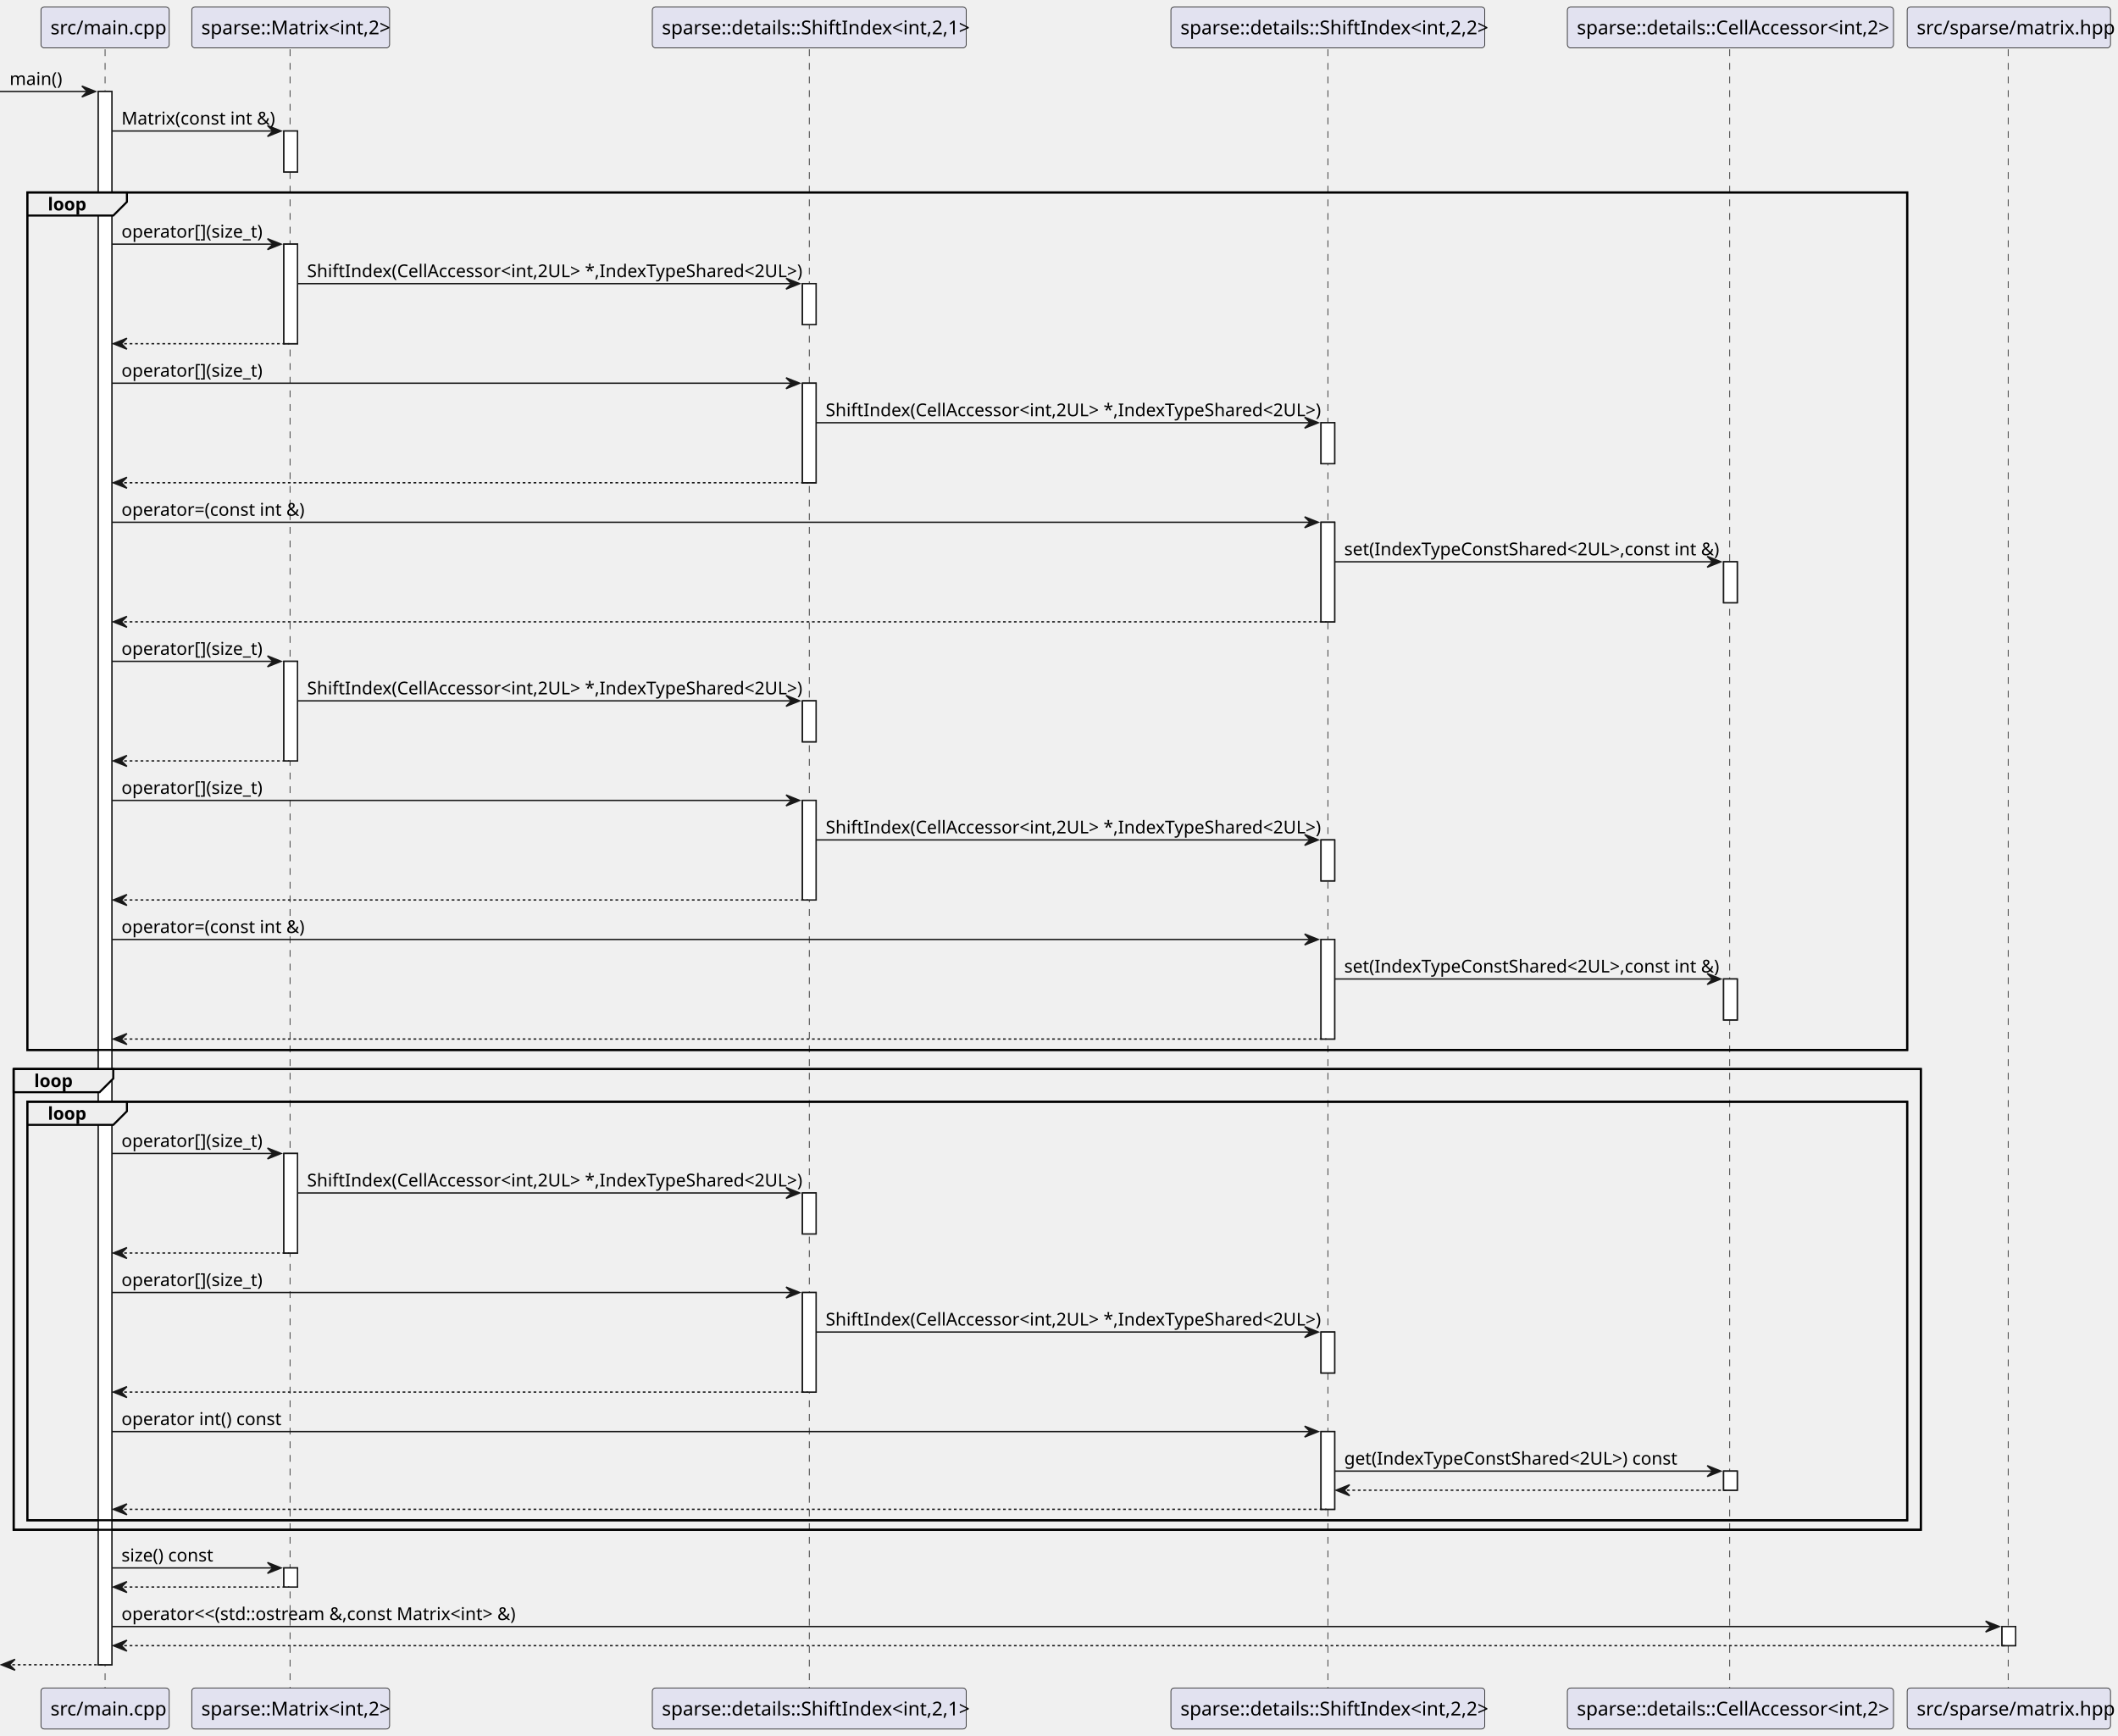
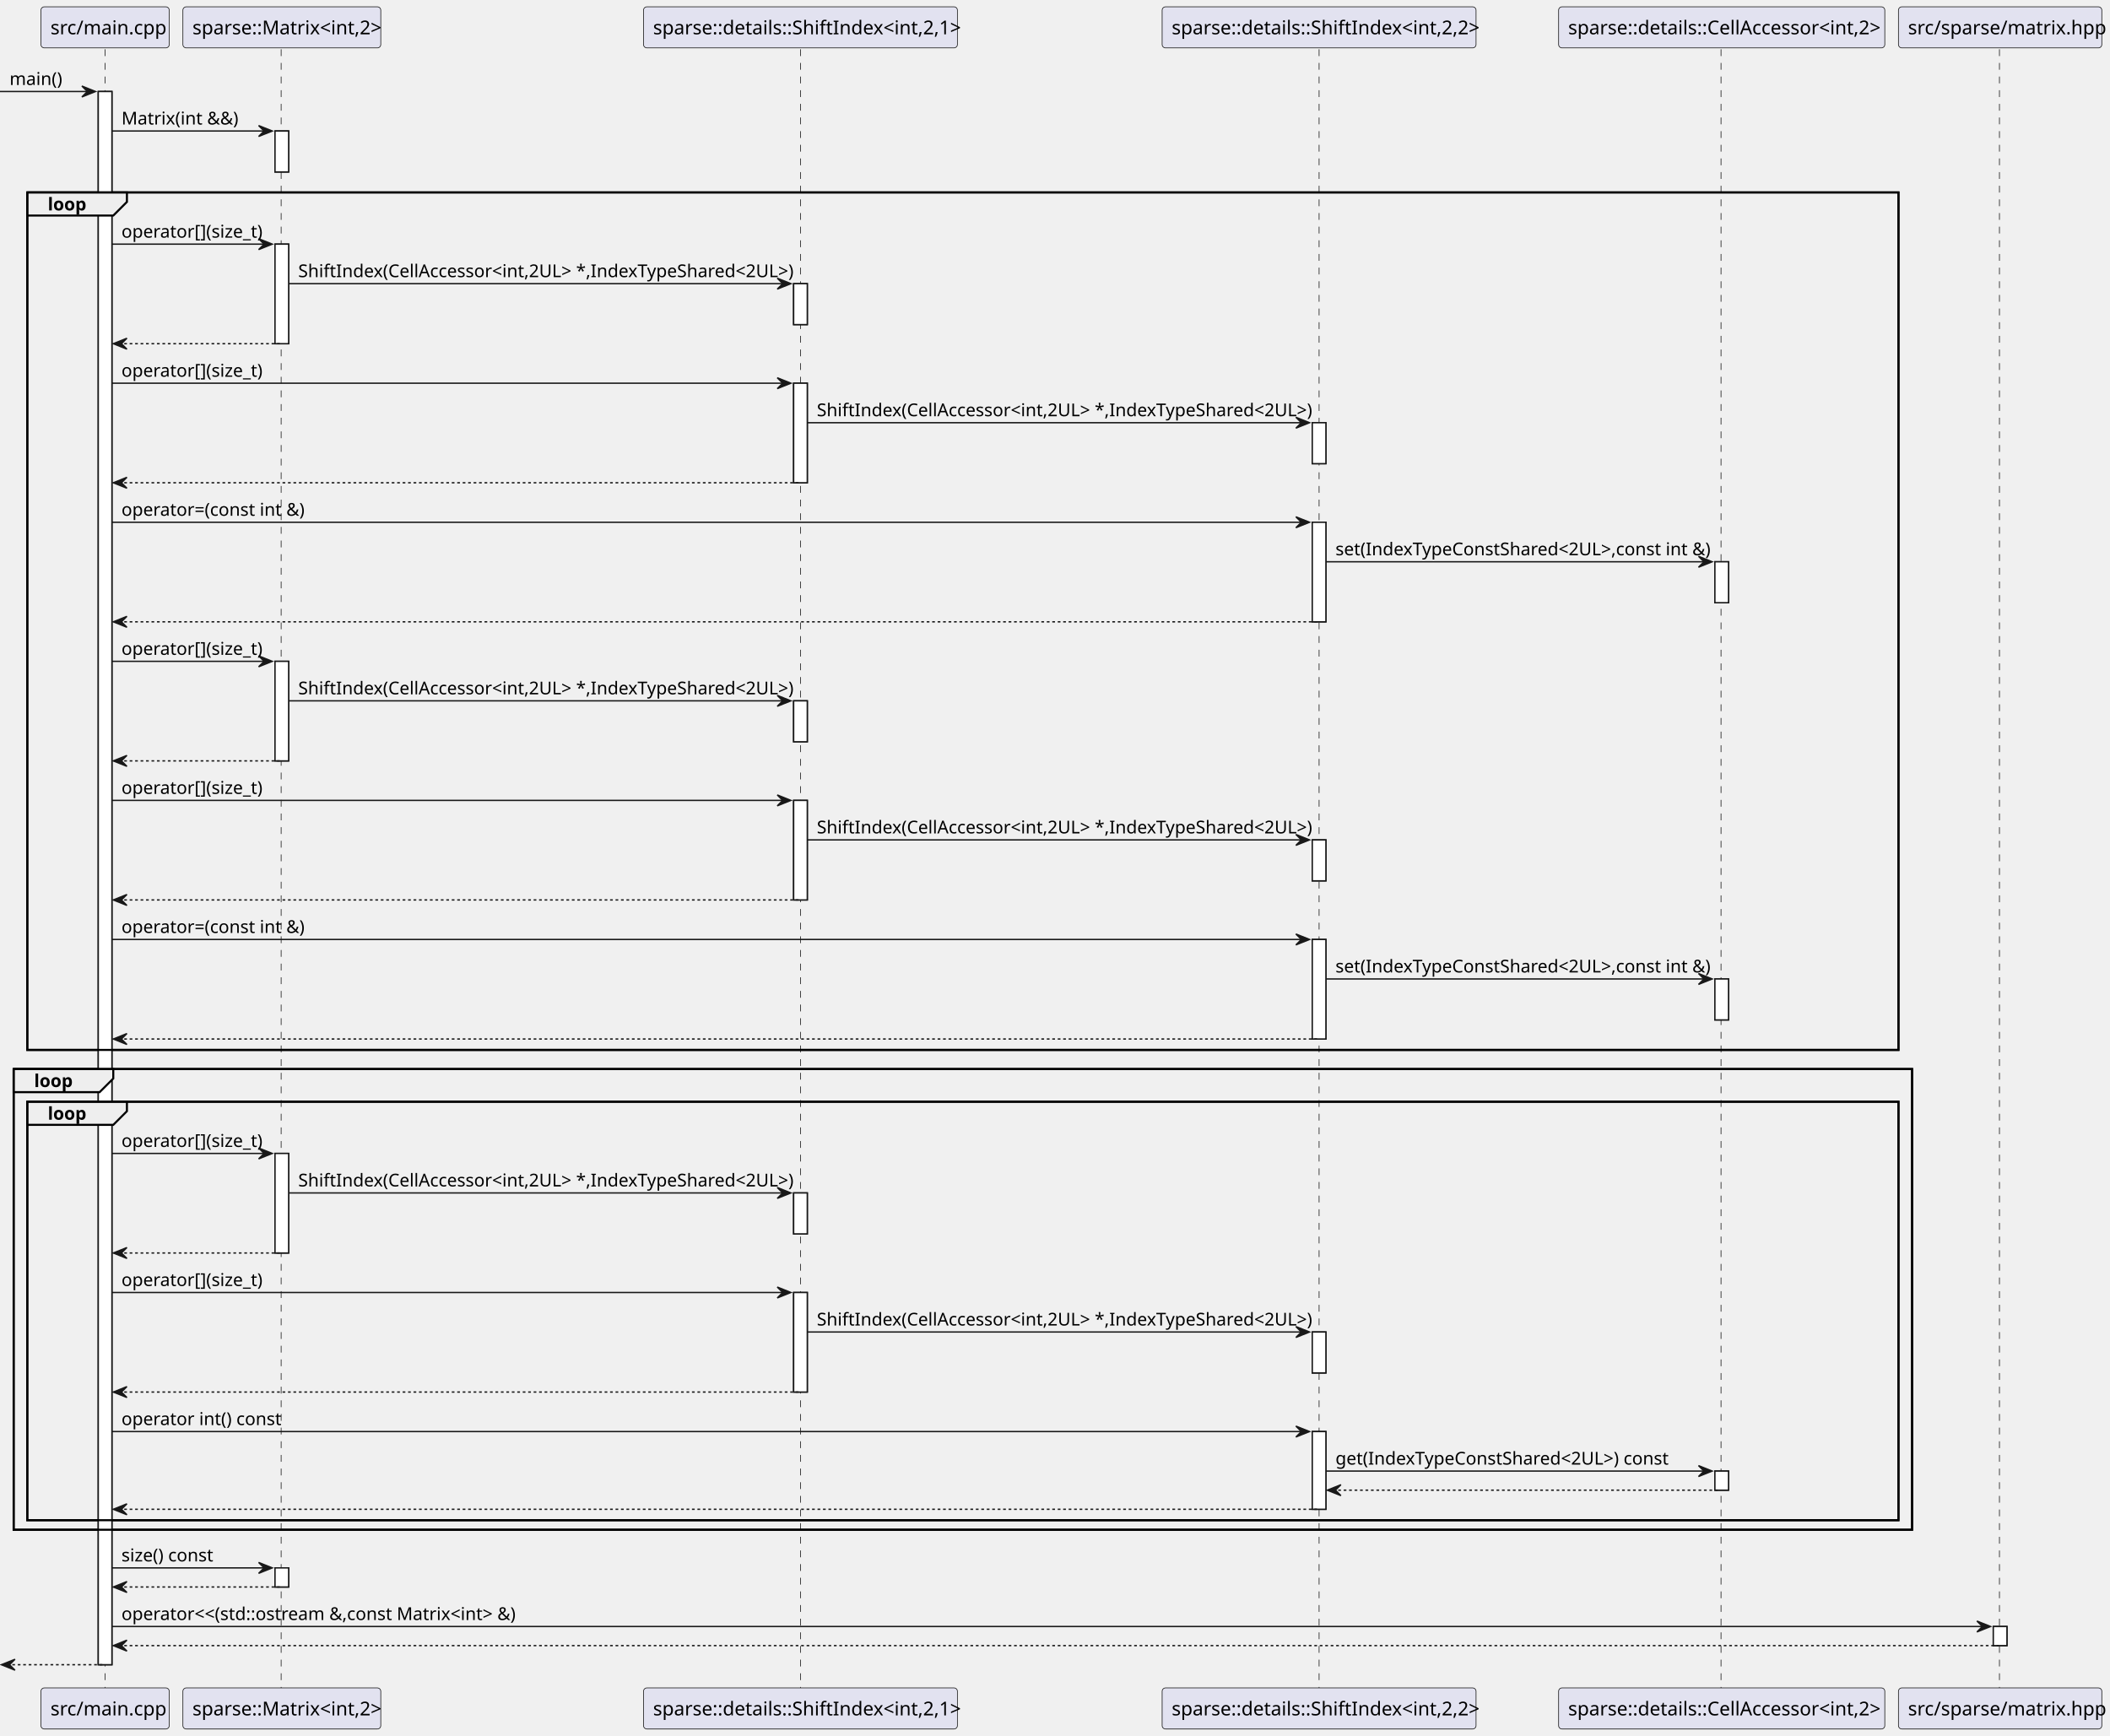
- <svg xmlns="http://www.w3.org/2000/svg" contentStyleType="text/css" height="1272px" preserveAspectRatio="none" style="width:1552px;height:1272px;background:#FFFFFF;" version="1.1" viewBox="0 0 1552 1272" width="1552px" zoomAndPan="magnify">
+ <svg xmlns="http://www.w3.org/2000/svg" contentStyleType="text/css" height="1272px" preserveAspectRatio="none" style="width:1546px;height:1272px;background:#FFFFFF;" version="1.1" viewBox="0 0 1546 1272" width="1546px" zoomAndPan="magnify">
  <defs />
  <g>
    <rect fill="#FFFFFF" height="1152.77" style="stroke:#181818;stroke-width:1.0;" width="10" x="72" y="67.047" />
-     <rect fill="#FFFFFF" height="30" style="stroke:#181818;stroke-width:1.0;" width="10" x="208" y="95.996" />
-     <rect fill="#FFFFFF" height="72.949" style="stroke:#181818;stroke-width:1.0;" width="10" x="208" y="178.894" />
-     <rect fill="#FFFFFF" height="72.949" style="stroke:#181818;stroke-width:1.0;" width="10" x="208" y="484.586" />
-     <rect fill="#FFFFFF" height="72.949" style="stroke:#181818;stroke-width:1.0;" width="10" x="208" y="845.176" />
-     <rect fill="#FFFFFF" height="14" style="stroke:#181818;stroke-width:1.0;" width="10" x="208" y="1148.868" />
-     <rect fill="#FFFFFF" height="30" style="stroke:#181818;stroke-width:1.0;" width="10" x="588" y="207.842" />
-     <rect fill="#FFFFFF" height="72.949" style="stroke:#181818;stroke-width:1.0;" width="10" x="588" y="280.791" />
-     <rect fill="#FFFFFF" height="30" style="stroke:#181818;stroke-width:1.0;" width="10" x="588" y="513.535" />
-     <rect fill="#FFFFFF" height="72.949" style="stroke:#181818;stroke-width:1.0;" width="10" x="588" y="586.483" />
-     <rect fill="#FFFFFF" height="30" style="stroke:#181818;stroke-width:1.0;" width="10" x="588" y="874.125" />
-     <rect fill="#FFFFFF" height="72.949" style="stroke:#181818;stroke-width:1.0;" width="10" x="588" y="947.073" />
-     <rect fill="#FFFFFF" height="30" style="stroke:#181818;stroke-width:1.0;" width="10" x="968" y="309.74" />
-     <rect fill="#FFFFFF" height="72.949" style="stroke:#181818;stroke-width:1.0;" width="10" x="968" y="382.688" />
-     <rect fill="#FFFFFF" height="30" style="stroke:#181818;stroke-width:1.0;" width="10" x="968" y="615.432" />
-     <rect fill="#FFFFFF" height="72.949" style="stroke:#181818;stroke-width:1.0;" width="10" x="968" y="688.381" />
-     <rect fill="#FFFFFF" height="30" style="stroke:#181818;stroke-width:1.0;" width="10" x="968" y="976.022" />
-     <rect fill="#FFFFFF" height="56.949" style="stroke:#181818;stroke-width:1.0;" width="10" x="968" y="1048.971" />
-     <rect fill="#FFFFFF" height="30" style="stroke:#181818;stroke-width:1.0;" width="10" x="1263" y="411.637" />
-     <rect fill="#FFFFFF" height="30" style="stroke:#181818;stroke-width:1.0;" width="10" x="1263" y="717.33" />
-     <rect fill="#FFFFFF" height="14" style="stroke:#181818;stroke-width:1.0;" width="10" x="1263" y="1077.919" />
-     <rect fill="#FFFFFF" height="14" style="stroke:#181818;stroke-width:1.0;" width="10" x="1467" y="1191.817" />
-     <rect fill="none" height="628.333" style="stroke:#000000;stroke-width:1.5;" width="1377.5" x="20" y="140.996" />
-     <rect fill="none" height="337.59" style="stroke:#000000;stroke-width:1.5;" width="1397.5" x="10" y="783.33" />
-     <rect fill="none" height="306.641" style="stroke:#000000;stroke-width:1.5;" width="1377.5" x="20" y="807.278" />
+     <rect fill="#FFFFFF" height="30" style="stroke:#181818;stroke-width:1.0;" width="10" x="201.5" y="95.996" />
+     <rect fill="#FFFFFF" height="72.949" style="stroke:#181818;stroke-width:1.0;" width="10" x="201.5" y="178.894" />
+     <rect fill="#FFFFFF" height="72.949" style="stroke:#181818;stroke-width:1.0;" width="10" x="201.5" y="484.586" />
+     <rect fill="#FFFFFF" height="72.949" style="stroke:#181818;stroke-width:1.0;" width="10" x="201.5" y="845.176" />
+     <rect fill="#FFFFFF" height="14" style="stroke:#181818;stroke-width:1.0;" width="10" x="201.5" y="1148.868" />
+     <rect fill="#FFFFFF" height="30" style="stroke:#181818;stroke-width:1.0;" width="10" x="581.5" y="207.842" />
+     <rect fill="#FFFFFF" height="72.949" style="stroke:#181818;stroke-width:1.0;" width="10" x="581.5" y="280.791" />
+     <rect fill="#FFFFFF" height="30" style="stroke:#181818;stroke-width:1.0;" width="10" x="581.5" y="513.535" />
+     <rect fill="#FFFFFF" height="72.949" style="stroke:#181818;stroke-width:1.0;" width="10" x="581.5" y="586.483" />
+     <rect fill="#FFFFFF" height="30" style="stroke:#181818;stroke-width:1.0;" width="10" x="581.5" y="874.125" />
+     <rect fill="#FFFFFF" height="72.949" style="stroke:#181818;stroke-width:1.0;" width="10" x="581.5" y="947.073" />
+     <rect fill="#FFFFFF" height="30" style="stroke:#181818;stroke-width:1.0;" width="10" x="961.5" y="309.74" />
+     <rect fill="#FFFFFF" height="72.949" style="stroke:#181818;stroke-width:1.0;" width="10" x="961.5" y="382.688" />
+     <rect fill="#FFFFFF" height="30" style="stroke:#181818;stroke-width:1.0;" width="10" x="961.5" y="615.432" />
+     <rect fill="#FFFFFF" height="72.949" style="stroke:#181818;stroke-width:1.0;" width="10" x="961.5" y="688.381" />
+     <rect fill="#FFFFFF" height="30" style="stroke:#181818;stroke-width:1.0;" width="10" x="961.5" y="976.022" />
+     <rect fill="#FFFFFF" height="56.949" style="stroke:#181818;stroke-width:1.0;" width="10" x="961.5" y="1048.971" />
+     <rect fill="#FFFFFF" height="30" style="stroke:#181818;stroke-width:1.0;" width="10" x="1256.5" y="411.637" />
+     <rect fill="#FFFFFF" height="30" style="stroke:#181818;stroke-width:1.0;" width="10" x="1256.5" y="717.33" />
+     <rect fill="#FFFFFF" height="14" style="stroke:#181818;stroke-width:1.0;" width="10" x="1256.5" y="1077.919" />
+     <rect fill="#FFFFFF" height="14" style="stroke:#181818;stroke-width:1.0;" width="10" x="1460.5" y="1191.817" />
+     <rect fill="none" height="628.333" style="stroke:#000000;stroke-width:1.5;" width="1371" x="20" y="140.996" />
+     <rect fill="none" height="337.59" style="stroke:#000000;stroke-width:1.5;" width="1391" x="10" y="783.33" />
+     <rect fill="none" height="306.641" style="stroke:#000000;stroke-width:1.5;" width="1371" x="20" y="807.278" />
    <line style="stroke:#181818;stroke-width:0.5;stroke-dasharray:5.0,5.0;" x1="77" x2="77" y1="36.099" y2="1237.817" />
-     <line style="stroke:#181818;stroke-width:0.5;stroke-dasharray:5.0,5.0;" x1="212.5" x2="212.5" y1="36.099" y2="1237.817" />
-     <line style="stroke:#181818;stroke-width:0.5;stroke-dasharray:5.0,5.0;" x1="593" x2="593" y1="36.099" y2="1237.817" />
-     <line style="stroke:#181818;stroke-width:0.5;stroke-dasharray:5.0,5.0;" x1="973" x2="973" y1="36.099" y2="1237.817" />
-     <line style="stroke:#181818;stroke-width:0.5;stroke-dasharray:5.0,5.0;" x1="1267.5" x2="1267.5" y1="36.099" y2="1237.817" />
-     <line style="stroke:#181818;stroke-width:0.5;stroke-dasharray:5.0,5.0;" x1="1471.5" x2="1471.5" y1="36.099" y2="1237.817" />
+     <line style="stroke:#181818;stroke-width:0.5;stroke-dasharray:5.0,5.0;" x1="206" x2="206" y1="36.099" y2="1237.817" />
+     <line style="stroke:#181818;stroke-width:0.5;stroke-dasharray:5.0,5.0;" x1="586.5" x2="586.5" y1="36.099" y2="1237.817" />
+     <line style="stroke:#181818;stroke-width:0.5;stroke-dasharray:5.0,5.0;" x1="966.5" x2="966.5" y1="36.099" y2="1237.817" />
+     <line style="stroke:#181818;stroke-width:0.5;stroke-dasharray:5.0,5.0;" x1="1261" x2="1261" y1="36.099" y2="1237.817" />
+     <line style="stroke:#181818;stroke-width:0.5;stroke-dasharray:5.0,5.0;" x1="1465" x2="1465" y1="36.099" y2="1237.817" />
    <rect fill="#E2E2F0" height="30.099" rx="2.5" ry="2.5" style="stroke:#181818;stroke-width:0.5;" width="94" x="30" y="5" />
    <text fill="#000000" font-family="sans-serif" font-size="14" lengthAdjust="spacing" textLength="80" x="37" y="25.132">src/main.cpp</text>
    <rect fill="#E2E2F0" height="30.099" rx="2.5" ry="2.5" style="stroke:#181818;stroke-width:0.5;" width="94" x="30" y="1236.817" />
    <text fill="#000000" font-family="sans-serif" font-size="14" lengthAdjust="spacing" textLength="80" x="37" y="1256.949">src/main.cpp</text>
-     <rect fill="#E2E2F0" height="30.099" rx="2.5" ry="2.5" style="stroke:#181818;stroke-width:0.5;" width="145" x="140.5" y="5" />
-     <text fill="#000000" font-family="sans-serif" font-size="14" lengthAdjust="spacing" textLength="131" x="147.5" y="25.132">sparse::Matrix&lt;int,2&gt;</text>
-     <rect fill="#E2E2F0" height="30.099" rx="2.5" ry="2.5" style="stroke:#181818;stroke-width:0.5;" width="145" x="140.5" y="1236.817" />
-     <text fill="#000000" font-family="sans-serif" font-size="14" lengthAdjust="spacing" textLength="131" x="147.5" y="1256.949">sparse::Matrix&lt;int,2&gt;</text>
-     <rect fill="#E2E2F0" height="30.099" rx="2.5" ry="2.5" style="stroke:#181818;stroke-width:0.5;" width="230" x="478" y="5" />
-     <text fill="#000000" font-family="sans-serif" font-size="14" lengthAdjust="spacing" textLength="216" x="485" y="25.132">sparse::details::ShiftIndex&lt;int,2,1&gt;</text>
-     <rect fill="#E2E2F0" height="30.099" rx="2.5" ry="2.5" style="stroke:#181818;stroke-width:0.5;" width="230" x="478" y="1236.817" />
-     <text fill="#000000" font-family="sans-serif" font-size="14" lengthAdjust="spacing" textLength="216" x="485" y="1256.949">sparse::details::ShiftIndex&lt;int,2,1&gt;</text>
-     <rect fill="#E2E2F0" height="30.099" rx="2.5" ry="2.5" style="stroke:#181818;stroke-width:0.5;" width="230" x="858" y="5" />
-     <text fill="#000000" font-family="sans-serif" font-size="14" lengthAdjust="spacing" textLength="216" x="865" y="25.132">sparse::details::ShiftIndex&lt;int,2,2&gt;</text>
-     <rect fill="#E2E2F0" height="30.099" rx="2.5" ry="2.5" style="stroke:#181818;stroke-width:0.5;" width="230" x="858" y="1236.817" />
-     <text fill="#000000" font-family="sans-serif" font-size="14" lengthAdjust="spacing" textLength="216" x="865" y="1256.949">sparse::details::ShiftIndex&lt;int,2,2&gt;</text>
-     <rect fill="#E2E2F0" height="30.099" rx="2.5" ry="2.5" style="stroke:#181818;stroke-width:0.5;" width="239" x="1148.5" y="5" />
-     <text fill="#000000" font-family="sans-serif" font-size="14" lengthAdjust="spacing" textLength="225" x="1155.5" y="25.132">sparse::details::CellAccessor&lt;int,2&gt;</text>
-     <rect fill="#E2E2F0" height="30.099" rx="2.5" ry="2.5" style="stroke:#181818;stroke-width:0.5;" width="239" x="1148.5" y="1236.817" />
-     <text fill="#000000" font-family="sans-serif" font-size="14" lengthAdjust="spacing" textLength="225" x="1155.5" y="1256.949">sparse::details::CellAccessor&lt;int,2&gt;</text>
-     <rect fill="#E2E2F0" height="30.099" rx="2.5" ry="2.5" style="stroke:#181818;stroke-width:0.5;" width="149" x="1397.5" y="5" />
-     <text fill="#000000" font-family="sans-serif" font-size="14" lengthAdjust="spacing" textLength="135" x="1404.5" y="25.132">src/sparse/matrix.hpp</text>
-     <rect fill="#E2E2F0" height="30.099" rx="2.5" ry="2.5" style="stroke:#181818;stroke-width:0.5;" width="149" x="1397.5" y="1236.817" />
-     <text fill="#000000" font-family="sans-serif" font-size="14" lengthAdjust="spacing" textLength="135" x="1404.5" y="1256.949">src/sparse/matrix.hpp</text>
+     <rect fill="#E2E2F0" height="30.099" rx="2.5" ry="2.5" style="stroke:#181818;stroke-width:0.5;" width="145" x="134" y="5" />
+     <text fill="#000000" font-family="sans-serif" font-size="14" lengthAdjust="spacing" textLength="131" x="141" y="25.132">sparse::Matrix&lt;int,2&gt;</text>
+     <rect fill="#E2E2F0" height="30.099" rx="2.5" ry="2.5" style="stroke:#181818;stroke-width:0.5;" width="145" x="134" y="1236.817" />
+     <text fill="#000000" font-family="sans-serif" font-size="14" lengthAdjust="spacing" textLength="131" x="141" y="1256.949">sparse::Matrix&lt;int,2&gt;</text>
+     <rect fill="#E2E2F0" height="30.099" rx="2.5" ry="2.5" style="stroke:#181818;stroke-width:0.5;" width="230" x="471.5" y="5" />
+     <text fill="#000000" font-family="sans-serif" font-size="14" lengthAdjust="spacing" textLength="216" x="478.5" y="25.132">sparse::details::ShiftIndex&lt;int,2,1&gt;</text>
+     <rect fill="#E2E2F0" height="30.099" rx="2.5" ry="2.5" style="stroke:#181818;stroke-width:0.5;" width="230" x="471.5" y="1236.817" />
+     <text fill="#000000" font-family="sans-serif" font-size="14" lengthAdjust="spacing" textLength="216" x="478.5" y="1256.949">sparse::details::ShiftIndex&lt;int,2,1&gt;</text>
+     <rect fill="#E2E2F0" height="30.099" rx="2.5" ry="2.5" style="stroke:#181818;stroke-width:0.5;" width="230" x="851.5" y="5" />
+     <text fill="#000000" font-family="sans-serif" font-size="14" lengthAdjust="spacing" textLength="216" x="858.5" y="25.132">sparse::details::ShiftIndex&lt;int,2,2&gt;</text>
+     <rect fill="#E2E2F0" height="30.099" rx="2.5" ry="2.5" style="stroke:#181818;stroke-width:0.5;" width="230" x="851.5" y="1236.817" />
+     <text fill="#000000" font-family="sans-serif" font-size="14" lengthAdjust="spacing" textLength="216" x="858.5" y="1256.949">sparse::details::ShiftIndex&lt;int,2,2&gt;</text>
+     <rect fill="#E2E2F0" height="30.099" rx="2.5" ry="2.5" style="stroke:#181818;stroke-width:0.5;" width="239" x="1142" y="5" />
+     <text fill="#000000" font-family="sans-serif" font-size="14" lengthAdjust="spacing" textLength="225" x="1149" y="25.132">sparse::details::CellAccessor&lt;int,2&gt;</text>
+     <rect fill="#E2E2F0" height="30.099" rx="2.5" ry="2.5" style="stroke:#181818;stroke-width:0.5;" width="239" x="1142" y="1236.817" />
+     <text fill="#000000" font-family="sans-serif" font-size="14" lengthAdjust="spacing" textLength="225" x="1149" y="1256.949">sparse::details::CellAccessor&lt;int,2&gt;</text>
+     <rect fill="#E2E2F0" height="30.099" rx="2.5" ry="2.5" style="stroke:#181818;stroke-width:0.5;" width="149" x="1391" y="5" />
+     <text fill="#000000" font-family="sans-serif" font-size="14" lengthAdjust="spacing" textLength="135" x="1398" y="25.132">src/sparse/matrix.hpp</text>
+     <rect fill="#E2E2F0" height="30.099" rx="2.5" ry="2.5" style="stroke:#181818;stroke-width:0.5;" width="149" x="1391" y="1236.817" />
+     <text fill="#000000" font-family="sans-serif" font-size="14" lengthAdjust="spacing" textLength="135" x="1398" y="1256.949">src/sparse/matrix.hpp</text>
    <rect fill="#FFFFFF" height="1152.77" style="stroke:#181818;stroke-width:1.0;" width="10" x="72" y="67.047" />
-     <rect fill="#FFFFFF" height="30" style="stroke:#181818;stroke-width:1.0;" width="10" x="208" y="95.996" />
-     <rect fill="#FFFFFF" height="72.949" style="stroke:#181818;stroke-width:1.0;" width="10" x="208" y="178.894" />
-     <rect fill="#FFFFFF" height="72.949" style="stroke:#181818;stroke-width:1.0;" width="10" x="208" y="484.586" />
-     <rect fill="#FFFFFF" height="72.949" style="stroke:#181818;stroke-width:1.0;" width="10" x="208" y="845.176" />
-     <rect fill="#FFFFFF" height="14" style="stroke:#181818;stroke-width:1.0;" width="10" x="208" y="1148.868" />
-     <rect fill="#FFFFFF" height="30" style="stroke:#181818;stroke-width:1.0;" width="10" x="588" y="207.842" />
-     <rect fill="#FFFFFF" height="72.949" style="stroke:#181818;stroke-width:1.0;" width="10" x="588" y="280.791" />
-     <rect fill="#FFFFFF" height="30" style="stroke:#181818;stroke-width:1.0;" width="10" x="588" y="513.535" />
-     <rect fill="#FFFFFF" height="72.949" style="stroke:#181818;stroke-width:1.0;" width="10" x="588" y="586.483" />
-     <rect fill="#FFFFFF" height="30" style="stroke:#181818;stroke-width:1.0;" width="10" x="588" y="874.125" />
-     <rect fill="#FFFFFF" height="72.949" style="stroke:#181818;stroke-width:1.0;" width="10" x="588" y="947.073" />
-     <rect fill="#FFFFFF" height="30" style="stroke:#181818;stroke-width:1.0;" width="10" x="968" y="309.74" />
-     <rect fill="#FFFFFF" height="72.949" style="stroke:#181818;stroke-width:1.0;" width="10" x="968" y="382.688" />
-     <rect fill="#FFFFFF" height="30" style="stroke:#181818;stroke-width:1.0;" width="10" x="968" y="615.432" />
-     <rect fill="#FFFFFF" height="72.949" style="stroke:#181818;stroke-width:1.0;" width="10" x="968" y="688.381" />
-     <rect fill="#FFFFFF" height="30" style="stroke:#181818;stroke-width:1.0;" width="10" x="968" y="976.022" />
-     <rect fill="#FFFFFF" height="56.949" style="stroke:#181818;stroke-width:1.0;" width="10" x="968" y="1048.971" />
-     <rect fill="#FFFFFF" height="30" style="stroke:#181818;stroke-width:1.0;" width="10" x="1263" y="411.637" />
-     <rect fill="#FFFFFF" height="30" style="stroke:#181818;stroke-width:1.0;" width="10" x="1263" y="717.33" />
-     <rect fill="#FFFFFF" height="14" style="stroke:#181818;stroke-width:1.0;" width="10" x="1263" y="1077.919" />
-     <rect fill="#FFFFFF" height="14" style="stroke:#181818;stroke-width:1.0;" width="10" x="1467" y="1191.817" />
+     <rect fill="#FFFFFF" height="30" style="stroke:#181818;stroke-width:1.0;" width="10" x="201.5" y="95.996" />
+     <rect fill="#FFFFFF" height="72.949" style="stroke:#181818;stroke-width:1.0;" width="10" x="201.5" y="178.894" />
+     <rect fill="#FFFFFF" height="72.949" style="stroke:#181818;stroke-width:1.0;" width="10" x="201.5" y="484.586" />
+     <rect fill="#FFFFFF" height="72.949" style="stroke:#181818;stroke-width:1.0;" width="10" x="201.5" y="845.176" />
+     <rect fill="#FFFFFF" height="14" style="stroke:#181818;stroke-width:1.0;" width="10" x="201.5" y="1148.868" />
+     <rect fill="#FFFFFF" height="30" style="stroke:#181818;stroke-width:1.0;" width="10" x="581.5" y="207.842" />
+     <rect fill="#FFFFFF" height="72.949" style="stroke:#181818;stroke-width:1.0;" width="10" x="581.5" y="280.791" />
+     <rect fill="#FFFFFF" height="30" style="stroke:#181818;stroke-width:1.0;" width="10" x="581.5" y="513.535" />
+     <rect fill="#FFFFFF" height="72.949" style="stroke:#181818;stroke-width:1.0;" width="10" x="581.5" y="586.483" />
+     <rect fill="#FFFFFF" height="30" style="stroke:#181818;stroke-width:1.0;" width="10" x="581.5" y="874.125" />
+     <rect fill="#FFFFFF" height="72.949" style="stroke:#181818;stroke-width:1.0;" width="10" x="581.5" y="947.073" />
+     <rect fill="#FFFFFF" height="30" style="stroke:#181818;stroke-width:1.0;" width="10" x="961.5" y="309.74" />
+     <rect fill="#FFFFFF" height="72.949" style="stroke:#181818;stroke-width:1.0;" width="10" x="961.5" y="382.688" />
+     <rect fill="#FFFFFF" height="30" style="stroke:#181818;stroke-width:1.0;" width="10" x="961.5" y="615.432" />
+     <rect fill="#FFFFFF" height="72.949" style="stroke:#181818;stroke-width:1.0;" width="10" x="961.5" y="688.381" />
+     <rect fill="#FFFFFF" height="30" style="stroke:#181818;stroke-width:1.0;" width="10" x="961.5" y="976.022" />
+     <rect fill="#FFFFFF" height="56.949" style="stroke:#181818;stroke-width:1.0;" width="10" x="961.5" y="1048.971" />
+     <rect fill="#FFFFFF" height="30" style="stroke:#181818;stroke-width:1.0;" width="10" x="1256.5" y="411.637" />
+     <rect fill="#FFFFFF" height="30" style="stroke:#181818;stroke-width:1.0;" width="10" x="1256.5" y="717.33" />
+     <rect fill="#FFFFFF" height="14" style="stroke:#181818;stroke-width:1.0;" width="10" x="1256.5" y="1077.919" />
+     <rect fill="#FFFFFF" height="14" style="stroke:#181818;stroke-width:1.0;" width="10" x="1460.5" y="1191.817" />
    <polygon fill="#181818" points="60,63.047,70,67.047,60,71.047,64,67.047" style="stroke:#181818;stroke-width:1.0;" />
    <line style="stroke:#181818;stroke-width:1.0;" x1="0" x2="66" y1="67.047" y2="67.047" />
    <text fill="#000000" font-family="sans-serif" font-size="13" lengthAdjust="spacing" textLength="36" x="7" y="62.292">main()</text>
-     <polygon fill="#181818" points="196,91.996,206,95.996,196,99.996,200,95.996" style="stroke:#181818;stroke-width:1.0;" />
-     <line style="stroke:#181818;stroke-width:1.0;" x1="82" x2="202" y1="95.996" y2="95.996" />
-     <text fill="#000000" font-family="sans-serif" font-size="13" lengthAdjust="spacing" textLength="107" x="89" y="91.241">Matrix(const int &amp;)</text>
+     <polygon fill="#181818" points="189.5,91.996,199.5,95.996,189.5,99.996,193.5,95.996" style="stroke:#181818;stroke-width:1.0;" />
+     <line style="stroke:#181818;stroke-width:1.0;" x1="82" x2="195.5" y1="95.996" y2="95.996" />
+     <text fill="#000000" font-family="sans-serif" font-size="13" lengthAdjust="spacing" textLength="80" x="89" y="91.241">Matrix(int &amp;&amp;)</text>
    <path d="M20,140.996 L93,140.996 L93,147.945 L83,157.945 L20,157.945 L20,140.996 " fill="#EEEEEE" style="stroke:#000000;stroke-width:1.5;" />
-     <rect fill="none" height="628.333" style="stroke:#000000;stroke-width:1.5;" width="1377.5" x="20" y="140.996" />
+     <rect fill="none" height="628.333" style="stroke:#000000;stroke-width:1.5;" width="1371" x="20" y="140.996" />
    <text fill="#000000" font-family="sans-serif" font-size="13" font-weight="bold" lengthAdjust="spacing" textLength="28" x="35" y="154.19">loop</text>
-     <polygon fill="#181818" points="196,174.894,206,178.894,196,182.894,200,178.894" style="stroke:#181818;stroke-width:1.0;" />
-     <line style="stroke:#181818;stroke-width:1.0;" x1="82" x2="202" y1="178.894" y2="178.894" />
+     <polygon fill="#181818" points="189.5,174.894,199.5,178.894,189.5,182.894,193.5,178.894" style="stroke:#181818;stroke-width:1.0;" />
+     <line style="stroke:#181818;stroke-width:1.0;" x1="82" x2="195.5" y1="178.894" y2="178.894" />
    <text fill="#000000" font-family="sans-serif" font-size="13" lengthAdjust="spacing" textLength="98" x="89" y="174.139">operator[](size_t)</text>
-     <polygon fill="#181818" points="576,203.842,586,207.842,576,211.842,580,207.842" style="stroke:#181818;stroke-width:1.0;" />
-     <line style="stroke:#181818;stroke-width:1.0;" x1="218" x2="582" y1="207.842" y2="207.842" />
-     <text fill="#000000" font-family="sans-serif" font-size="13" lengthAdjust="spacing" textLength="351" x="225" y="203.087">ShiftIndex(CellAccessor&lt;int,2UL&gt; *,IndexTypeShared&lt;2UL&gt;)</text>
+     <polygon fill="#181818" points="569.5,203.842,579.5,207.842,569.5,211.842,573.5,207.842" style="stroke:#181818;stroke-width:1.0;" />
+     <line style="stroke:#181818;stroke-width:1.0;" x1="211.5" x2="575.5" y1="207.842" y2="207.842" />
+     <text fill="#000000" font-family="sans-serif" font-size="13" lengthAdjust="spacing" textLength="351" x="218.5" y="203.087">ShiftIndex(CellAccessor&lt;int,2UL&gt; *,IndexTypeShared&lt;2UL&gt;)</text>
    <polygon fill="#181818" points="93,247.842,83,251.842,93,255.842,89,251.842" style="stroke:#181818;stroke-width:1.0;" />
-     <line style="stroke:#181818;stroke-width:1.0;stroke-dasharray:2.0,2.0;" x1="87" x2="212" y1="251.842" y2="251.842" />
-     <polygon fill="#181818" points="576,276.791,586,280.791,576,284.791,580,280.791" style="stroke:#181818;stroke-width:1.0;" />
-     <line style="stroke:#181818;stroke-width:1.0;" x1="82" x2="582" y1="280.791" y2="280.791" />
+     <line style="stroke:#181818;stroke-width:1.0;stroke-dasharray:2.0,2.0;" x1="87" x2="205.5" y1="251.842" y2="251.842" />
+     <polygon fill="#181818" points="569.5,276.791,579.5,280.791,569.5,284.791,573.5,280.791" style="stroke:#181818;stroke-width:1.0;" />
+     <line style="stroke:#181818;stroke-width:1.0;" x1="82" x2="575.5" y1="280.791" y2="280.791" />
    <text fill="#000000" font-family="sans-serif" font-size="13" lengthAdjust="spacing" textLength="98" x="89" y="276.036">operator[](size_t)</text>
-     <polygon fill="#181818" points="956,305.74,966,309.74,956,313.74,960,309.74" style="stroke:#181818;stroke-width:1.0;" />
-     <line style="stroke:#181818;stroke-width:1.0;" x1="598" x2="962" y1="309.74" y2="309.74" />
-     <text fill="#000000" font-family="sans-serif" font-size="13" lengthAdjust="spacing" textLength="351" x="605" y="304.985">ShiftIndex(CellAccessor&lt;int,2UL&gt; *,IndexTypeShared&lt;2UL&gt;)</text>
+     <polygon fill="#181818" points="949.5,305.74,959.5,309.74,949.5,313.74,953.5,309.74" style="stroke:#181818;stroke-width:1.0;" />
+     <line style="stroke:#181818;stroke-width:1.0;" x1="591.5" x2="955.5" y1="309.74" y2="309.74" />
+     <text fill="#000000" font-family="sans-serif" font-size="13" lengthAdjust="spacing" textLength="351" x="598.5" y="304.985">ShiftIndex(CellAccessor&lt;int,2UL&gt; *,IndexTypeShared&lt;2UL&gt;)</text>
    <polygon fill="#181818" points="93,349.74,83,353.74,93,357.74,89,353.74" style="stroke:#181818;stroke-width:1.0;" />
-     <line style="stroke:#181818;stroke-width:1.0;stroke-dasharray:2.0,2.0;" x1="87" x2="592" y1="353.74" y2="353.74" />
-     <polygon fill="#181818" points="956,378.688,966,382.688,956,386.688,960,382.688" style="stroke:#181818;stroke-width:1.0;" />
-     <line style="stroke:#181818;stroke-width:1.0;" x1="82" x2="962" y1="382.688" y2="382.688" />
+     <line style="stroke:#181818;stroke-width:1.0;stroke-dasharray:2.0,2.0;" x1="87" x2="585.5" y1="353.74" y2="353.74" />
+     <polygon fill="#181818" points="949.5,378.688,959.5,382.688,949.5,386.688,953.5,382.688" style="stroke:#181818;stroke-width:1.0;" />
+     <line style="stroke:#181818;stroke-width:1.0;" x1="82" x2="955.5" y1="382.688" y2="382.688" />
    <text fill="#000000" font-family="sans-serif" font-size="13" lengthAdjust="spacing" textLength="126" x="89" y="377.934">operator=(const int &amp;)</text>
-     <polygon fill="#181818" points="1251,407.637,1261,411.637,1251,415.637,1255,411.637" style="stroke:#181818;stroke-width:1.0;" />
-     <line style="stroke:#181818;stroke-width:1.0;" x1="978" x2="1257" y1="411.637" y2="411.637" />
-     <text fill="#000000" font-family="sans-serif" font-size="13" lengthAdjust="spacing" textLength="266" x="985" y="406.882">set(IndexTypeConstShared&lt;2UL&gt;,const int &amp;)</text>
+     <polygon fill="#181818" points="1244.5,407.637,1254.5,411.637,1244.5,415.637,1248.5,411.637" style="stroke:#181818;stroke-width:1.0;" />
+     <line style="stroke:#181818;stroke-width:1.0;" x1="971.5" x2="1250.5" y1="411.637" y2="411.637" />
+     <text fill="#000000" font-family="sans-serif" font-size="13" lengthAdjust="spacing" textLength="266" x="978.5" y="406.882">set(IndexTypeConstShared&lt;2UL&gt;,const int &amp;)</text>
    <polygon fill="#181818" points="93,451.637,83,455.637,93,459.637,89,455.637" style="stroke:#181818;stroke-width:1.0;" />
-     <line style="stroke:#181818;stroke-width:1.0;stroke-dasharray:2.0,2.0;" x1="87" x2="972" y1="455.637" y2="455.637" />
-     <polygon fill="#181818" points="196,480.586,206,484.586,196,488.586,200,484.586" style="stroke:#181818;stroke-width:1.0;" />
-     <line style="stroke:#181818;stroke-width:1.0;" x1="82" x2="202" y1="484.586" y2="484.586" />
+     <line style="stroke:#181818;stroke-width:1.0;stroke-dasharray:2.0,2.0;" x1="87" x2="965.5" y1="455.637" y2="455.637" />
+     <polygon fill="#181818" points="189.5,480.586,199.5,484.586,189.5,488.586,193.5,484.586" style="stroke:#181818;stroke-width:1.0;" />
+     <line style="stroke:#181818;stroke-width:1.0;" x1="82" x2="195.5" y1="484.586" y2="484.586" />
    <text fill="#000000" font-family="sans-serif" font-size="13" lengthAdjust="spacing" textLength="98" x="89" y="479.831">operator[](size_t)</text>
-     <polygon fill="#181818" points="576,509.535,586,513.535,576,517.535,580,513.535" style="stroke:#181818;stroke-width:1.0;" />
-     <line style="stroke:#181818;stroke-width:1.0;" x1="218" x2="582" y1="513.535" y2="513.535" />
-     <text fill="#000000" font-family="sans-serif" font-size="13" lengthAdjust="spacing" textLength="351" x="225" y="508.78">ShiftIndex(CellAccessor&lt;int,2UL&gt; *,IndexTypeShared&lt;2UL&gt;)</text>
+     <polygon fill="#181818" points="569.5,509.535,579.5,513.535,569.5,517.535,573.5,513.535" style="stroke:#181818;stroke-width:1.0;" />
+     <line style="stroke:#181818;stroke-width:1.0;" x1="211.5" x2="575.5" y1="513.535" y2="513.535" />
+     <text fill="#000000" font-family="sans-serif" font-size="13" lengthAdjust="spacing" textLength="351" x="218.5" y="508.78">ShiftIndex(CellAccessor&lt;int,2UL&gt; *,IndexTypeShared&lt;2UL&gt;)</text>
    <polygon fill="#181818" points="93,553.535,83,557.535,93,561.535,89,557.535" style="stroke:#181818;stroke-width:1.0;" />
-     <line style="stroke:#181818;stroke-width:1.0;stroke-dasharray:2.0,2.0;" x1="87" x2="212" y1="557.535" y2="557.535" />
-     <polygon fill="#181818" points="576,582.483,586,586.483,576,590.483,580,586.483" style="stroke:#181818;stroke-width:1.0;" />
-     <line style="stroke:#181818;stroke-width:1.0;" x1="82" x2="582" y1="586.483" y2="586.483" />
+     <line style="stroke:#181818;stroke-width:1.0;stroke-dasharray:2.0,2.0;" x1="87" x2="205.5" y1="557.535" y2="557.535" />
+     <polygon fill="#181818" points="569.5,582.483,579.5,586.483,569.5,590.483,573.5,586.483" style="stroke:#181818;stroke-width:1.0;" />
+     <line style="stroke:#181818;stroke-width:1.0;" x1="82" x2="575.5" y1="586.483" y2="586.483" />
    <text fill="#000000" font-family="sans-serif" font-size="13" lengthAdjust="spacing" textLength="98" x="89" y="581.729">operator[](size_t)</text>
-     <polygon fill="#181818" points="956,611.432,966,615.432,956,619.432,960,615.432" style="stroke:#181818;stroke-width:1.0;" />
-     <line style="stroke:#181818;stroke-width:1.0;" x1="598" x2="962" y1="615.432" y2="615.432" />
-     <text fill="#000000" font-family="sans-serif" font-size="13" lengthAdjust="spacing" textLength="351" x="605" y="610.677">ShiftIndex(CellAccessor&lt;int,2UL&gt; *,IndexTypeShared&lt;2UL&gt;)</text>
+     <polygon fill="#181818" points="949.5,611.432,959.5,615.432,949.5,619.432,953.5,615.432" style="stroke:#181818;stroke-width:1.0;" />
+     <line style="stroke:#181818;stroke-width:1.0;" x1="591.5" x2="955.5" y1="615.432" y2="615.432" />
+     <text fill="#000000" font-family="sans-serif" font-size="13" lengthAdjust="spacing" textLength="351" x="598.5" y="610.677">ShiftIndex(CellAccessor&lt;int,2UL&gt; *,IndexTypeShared&lt;2UL&gt;)</text>
    <polygon fill="#181818" points="93,655.432,83,659.432,93,663.432,89,659.432" style="stroke:#181818;stroke-width:1.0;" />
-     <line style="stroke:#181818;stroke-width:1.0;stroke-dasharray:2.0,2.0;" x1="87" x2="592" y1="659.432" y2="659.432" />
-     <polygon fill="#181818" points="956,684.381,966,688.381,956,692.381,960,688.381" style="stroke:#181818;stroke-width:1.0;" />
-     <line style="stroke:#181818;stroke-width:1.0;" x1="82" x2="962" y1="688.381" y2="688.381" />
+     <line style="stroke:#181818;stroke-width:1.0;stroke-dasharray:2.0,2.0;" x1="87" x2="585.5" y1="659.432" y2="659.432" />
+     <polygon fill="#181818" points="949.5,684.381,959.5,688.381,949.5,692.381,953.5,688.381" style="stroke:#181818;stroke-width:1.0;" />
+     <line style="stroke:#181818;stroke-width:1.0;" x1="82" x2="955.5" y1="688.381" y2="688.381" />
    <text fill="#000000" font-family="sans-serif" font-size="13" lengthAdjust="spacing" textLength="126" x="89" y="683.626">operator=(const int &amp;)</text>
-     <polygon fill="#181818" points="1251,713.33,1261,717.33,1251,721.33,1255,717.33" style="stroke:#181818;stroke-width:1.0;" />
-     <line style="stroke:#181818;stroke-width:1.0;" x1="978" x2="1257" y1="717.33" y2="717.33" />
-     <text fill="#000000" font-family="sans-serif" font-size="13" lengthAdjust="spacing" textLength="266" x="985" y="712.575">set(IndexTypeConstShared&lt;2UL&gt;,const int &amp;)</text>
+     <polygon fill="#181818" points="1244.5,713.33,1254.5,717.33,1244.5,721.33,1248.5,717.33" style="stroke:#181818;stroke-width:1.0;" />
+     <line style="stroke:#181818;stroke-width:1.0;" x1="971.5" x2="1250.5" y1="717.33" y2="717.33" />
+     <text fill="#000000" font-family="sans-serif" font-size="13" lengthAdjust="spacing" textLength="266" x="978.5" y="712.575">set(IndexTypeConstShared&lt;2UL&gt;,const int &amp;)</text>
    <polygon fill="#181818" points="93,757.33,83,761.33,93,765.33,89,761.33" style="stroke:#181818;stroke-width:1.0;" />
-     <line style="stroke:#181818;stroke-width:1.0;stroke-dasharray:2.0,2.0;" x1="87" x2="972" y1="761.33" y2="761.33" />
+     <line style="stroke:#181818;stroke-width:1.0;stroke-dasharray:2.0,2.0;" x1="87" x2="965.5" y1="761.33" y2="761.33" />
    <path d="M10,783.33 L83,783.33 L83,790.278 L73,800.278 L10,800.278 L10,783.33 " fill="#EEEEEE" style="stroke:#000000;stroke-width:1.5;" />
-     <rect fill="none" height="337.59" style="stroke:#000000;stroke-width:1.5;" width="1397.5" x="10" y="783.33" />
+     <rect fill="none" height="337.59" style="stroke:#000000;stroke-width:1.5;" width="1391" x="10" y="783.33" />
    <text fill="#000000" font-family="sans-serif" font-size="13" font-weight="bold" lengthAdjust="spacing" textLength="28" x="25" y="796.523">loop</text>
    <path d="M20,807.278 L93,807.278 L93,814.227 L83,824.227 L20,824.227 L20,807.278 " fill="#EEEEEE" style="stroke:#000000;stroke-width:1.5;" />
-     <rect fill="none" height="306.641" style="stroke:#000000;stroke-width:1.5;" width="1377.5" x="20" y="807.278" />
+     <rect fill="none" height="306.641" style="stroke:#000000;stroke-width:1.5;" width="1371" x="20" y="807.278" />
    <text fill="#000000" font-family="sans-serif" font-size="13" font-weight="bold" lengthAdjust="spacing" textLength="28" x="35" y="820.472">loop</text>
-     <polygon fill="#181818" points="196,841.176,206,845.176,196,849.176,200,845.176" style="stroke:#181818;stroke-width:1.0;" />
-     <line style="stroke:#181818;stroke-width:1.0;" x1="82" x2="202" y1="845.176" y2="845.176" />
+     <polygon fill="#181818" points="189.5,841.176,199.5,845.176,189.5,849.176,193.5,845.176" style="stroke:#181818;stroke-width:1.0;" />
+     <line style="stroke:#181818;stroke-width:1.0;" x1="82" x2="195.5" y1="845.176" y2="845.176" />
    <text fill="#000000" font-family="sans-serif" font-size="13" lengthAdjust="spacing" textLength="98" x="89" y="840.421">operator[](size_t)</text>
-     <polygon fill="#181818" points="576,870.125,586,874.125,576,878.125,580,874.125" style="stroke:#181818;stroke-width:1.0;" />
-     <line style="stroke:#181818;stroke-width:1.0;" x1="218" x2="582" y1="874.125" y2="874.125" />
-     <text fill="#000000" font-family="sans-serif" font-size="13" lengthAdjust="spacing" textLength="351" x="225" y="869.37">ShiftIndex(CellAccessor&lt;int,2UL&gt; *,IndexTypeShared&lt;2UL&gt;)</text>
+     <polygon fill="#181818" points="569.5,870.125,579.5,874.125,569.5,878.125,573.5,874.125" style="stroke:#181818;stroke-width:1.0;" />
+     <line style="stroke:#181818;stroke-width:1.0;" x1="211.5" x2="575.5" y1="874.125" y2="874.125" />
+     <text fill="#000000" font-family="sans-serif" font-size="13" lengthAdjust="spacing" textLength="351" x="218.5" y="869.37">ShiftIndex(CellAccessor&lt;int,2UL&gt; *,IndexTypeShared&lt;2UL&gt;)</text>
    <polygon fill="#181818" points="93,914.125,83,918.125,93,922.125,89,918.125" style="stroke:#181818;stroke-width:1.0;" />
-     <line style="stroke:#181818;stroke-width:1.0;stroke-dasharray:2.0,2.0;" x1="87" x2="212" y1="918.125" y2="918.125" />
-     <polygon fill="#181818" points="576,943.073,586,947.073,576,951.073,580,947.073" style="stroke:#181818;stroke-width:1.0;" />
-     <line style="stroke:#181818;stroke-width:1.0;" x1="82" x2="582" y1="947.073" y2="947.073" />
+     <line style="stroke:#181818;stroke-width:1.0;stroke-dasharray:2.0,2.0;" x1="87" x2="205.5" y1="918.125" y2="918.125" />
+     <polygon fill="#181818" points="569.5,943.073,579.5,947.073,569.5,951.073,573.5,947.073" style="stroke:#181818;stroke-width:1.0;" />
+     <line style="stroke:#181818;stroke-width:1.0;" x1="82" x2="575.5" y1="947.073" y2="947.073" />
    <text fill="#000000" font-family="sans-serif" font-size="13" lengthAdjust="spacing" textLength="98" x="89" y="942.318">operator[](size_t)</text>
-     <polygon fill="#181818" points="956,972.022,966,976.022,956,980.022,960,976.022" style="stroke:#181818;stroke-width:1.0;" />
-     <line style="stroke:#181818;stroke-width:1.0;" x1="598" x2="962" y1="976.022" y2="976.022" />
-     <text fill="#000000" font-family="sans-serif" font-size="13" lengthAdjust="spacing" textLength="351" x="605" y="971.267">ShiftIndex(CellAccessor&lt;int,2UL&gt; *,IndexTypeShared&lt;2UL&gt;)</text>
+     <polygon fill="#181818" points="949.5,972.022,959.5,976.022,949.5,980.022,953.5,976.022" style="stroke:#181818;stroke-width:1.0;" />
+     <line style="stroke:#181818;stroke-width:1.0;" x1="591.5" x2="955.5" y1="976.022" y2="976.022" />
+     <text fill="#000000" font-family="sans-serif" font-size="13" lengthAdjust="spacing" textLength="351" x="598.5" y="971.267">ShiftIndex(CellAccessor&lt;int,2UL&gt; *,IndexTypeShared&lt;2UL&gt;)</text>
    <polygon fill="#181818" points="93,1016.022,83,1020.022,93,1024.022,89,1020.022" style="stroke:#181818;stroke-width:1.0;" />
-     <line style="stroke:#181818;stroke-width:1.0;stroke-dasharray:2.0,2.0;" x1="87" x2="592" y1="1020.022" y2="1020.022" />
-     <polygon fill="#181818" points="956,1044.971,966,1048.971,956,1052.971,960,1048.971" style="stroke:#181818;stroke-width:1.0;" />
-     <line style="stroke:#181818;stroke-width:1.0;" x1="82" x2="962" y1="1048.971" y2="1048.971" />
+     <line style="stroke:#181818;stroke-width:1.0;stroke-dasharray:2.0,2.0;" x1="87" x2="585.5" y1="1020.022" y2="1020.022" />
+     <polygon fill="#181818" points="949.5,1044.971,959.5,1048.971,949.5,1052.971,953.5,1048.971" style="stroke:#181818;stroke-width:1.0;" />
+     <line style="stroke:#181818;stroke-width:1.0;" x1="82" x2="955.5" y1="1048.971" y2="1048.971" />
    <text fill="#000000" font-family="sans-serif" font-size="13" lengthAdjust="spacing" textLength="109" x="89" y="1044.216">operator int() const</text>
-     <polygon fill="#181818" points="1251,1073.919,1261,1077.919,1251,1081.919,1255,1077.919" style="stroke:#181818;stroke-width:1.0;" />
-     <line style="stroke:#181818;stroke-width:1.0;" x1="978" x2="1257" y1="1077.919" y2="1077.919" />
-     <text fill="#000000" font-family="sans-serif" font-size="13" lengthAdjust="spacing" textLength="235" x="985" y="1073.165">get(IndexTypeConstShared&lt;2UL&gt;) const</text>
-     <polygon fill="#181818" points="989,1087.919,979,1091.919,989,1095.919,985,1091.919" style="stroke:#181818;stroke-width:1.0;" />
-     <line style="stroke:#181818;stroke-width:1.0;stroke-dasharray:2.0,2.0;" x1="983" x2="1267" y1="1091.919" y2="1091.919" />
+     <polygon fill="#181818" points="1244.5,1073.919,1254.5,1077.919,1244.5,1081.919,1248.5,1077.919" style="stroke:#181818;stroke-width:1.0;" />
+     <line style="stroke:#181818;stroke-width:1.0;" x1="971.5" x2="1250.5" y1="1077.919" y2="1077.919" />
+     <text fill="#000000" font-family="sans-serif" font-size="13" lengthAdjust="spacing" textLength="235" x="978.5" y="1073.165">get(IndexTypeConstShared&lt;2UL&gt;) const</text>
+     <polygon fill="#181818" points="982.5,1087.919,972.5,1091.919,982.5,1095.919,978.5,1091.919" style="stroke:#181818;stroke-width:1.0;" />
+     <line style="stroke:#181818;stroke-width:1.0;stroke-dasharray:2.0,2.0;" x1="976.5" x2="1260.5" y1="1091.919" y2="1091.919" />
    <polygon fill="#181818" points="93,1101.919,83,1105.919,93,1109.919,89,1105.919" style="stroke:#181818;stroke-width:1.0;" />
-     <line style="stroke:#181818;stroke-width:1.0;stroke-dasharray:2.0,2.0;" x1="87" x2="972" y1="1105.919" y2="1105.919" />
-     <polygon fill="#181818" points="196,1144.868,206,1148.868,196,1152.868,200,1148.868" style="stroke:#181818;stroke-width:1.0;" />
-     <line style="stroke:#181818;stroke-width:1.0;" x1="82" x2="202" y1="1148.868" y2="1148.868" />
+     <line style="stroke:#181818;stroke-width:1.0;stroke-dasharray:2.0,2.0;" x1="87" x2="965.5" y1="1105.919" y2="1105.919" />
+     <polygon fill="#181818" points="189.5,1144.868,199.5,1148.868,189.5,1152.868,193.5,1148.868" style="stroke:#181818;stroke-width:1.0;" />
+     <line style="stroke:#181818;stroke-width:1.0;" x1="82" x2="195.5" y1="1148.868" y2="1148.868" />
    <text fill="#000000" font-family="sans-serif" font-size="13" lengthAdjust="spacing" textLength="68" x="89" y="1144.113">size() const</text>
    <polygon fill="#181818" points="93,1158.868,83,1162.868,93,1166.868,89,1162.868" style="stroke:#181818;stroke-width:1.0;" />
-     <line style="stroke:#181818;stroke-width:1.0;stroke-dasharray:2.0,2.0;" x1="87" x2="212" y1="1162.868" y2="1162.868" />
-     <polygon fill="#181818" points="1455,1187.817,1465,1191.817,1455,1195.817,1459,1191.817" style="stroke:#181818;stroke-width:1.0;" />
-     <line style="stroke:#181818;stroke-width:1.0;" x1="82" x2="1461" y1="1191.817" y2="1191.817" />
+     <line style="stroke:#181818;stroke-width:1.0;stroke-dasharray:2.0,2.0;" x1="87" x2="205.5" y1="1162.868" y2="1162.868" />
+     <polygon fill="#181818" points="1448.5,1187.817,1458.5,1191.817,1448.5,1195.817,1452.5,1191.817" style="stroke:#181818;stroke-width:1.0;" />
+     <line style="stroke:#181818;stroke-width:1.0;" x1="82" x2="1454.5" y1="1191.817" y2="1191.817" />
    <text fill="#000000" font-family="sans-serif" font-size="13" lengthAdjust="spacing" textLength="276" x="89" y="1187.062">operator&lt;&lt;(std::ostream &amp;,const Matrix&lt;int&gt; &amp;)</text>
    <polygon fill="#181818" points="93,1201.817,83,1205.817,93,1209.817,89,1205.817" style="stroke:#181818;stroke-width:1.0;" />
-     <line style="stroke:#181818;stroke-width:1.0;stroke-dasharray:2.0,2.0;" x1="87" x2="1471" y1="1205.817" y2="1205.817" />
+     <line style="stroke:#181818;stroke-width:1.0;stroke-dasharray:2.0,2.0;" x1="87" x2="1464.5" y1="1205.817" y2="1205.817" />
    <polygon fill="#181818" points="11,1215.817,1,1219.817,11,1223.817,7,1219.817" style="stroke:#181818;stroke-width:1.0;" />
    <line style="stroke:#181818;stroke-width:1.0;stroke-dasharray:2.0,2.0;" x1="5" x2="76" y1="1219.817" y2="1219.817" />
  </g>
</svg>
